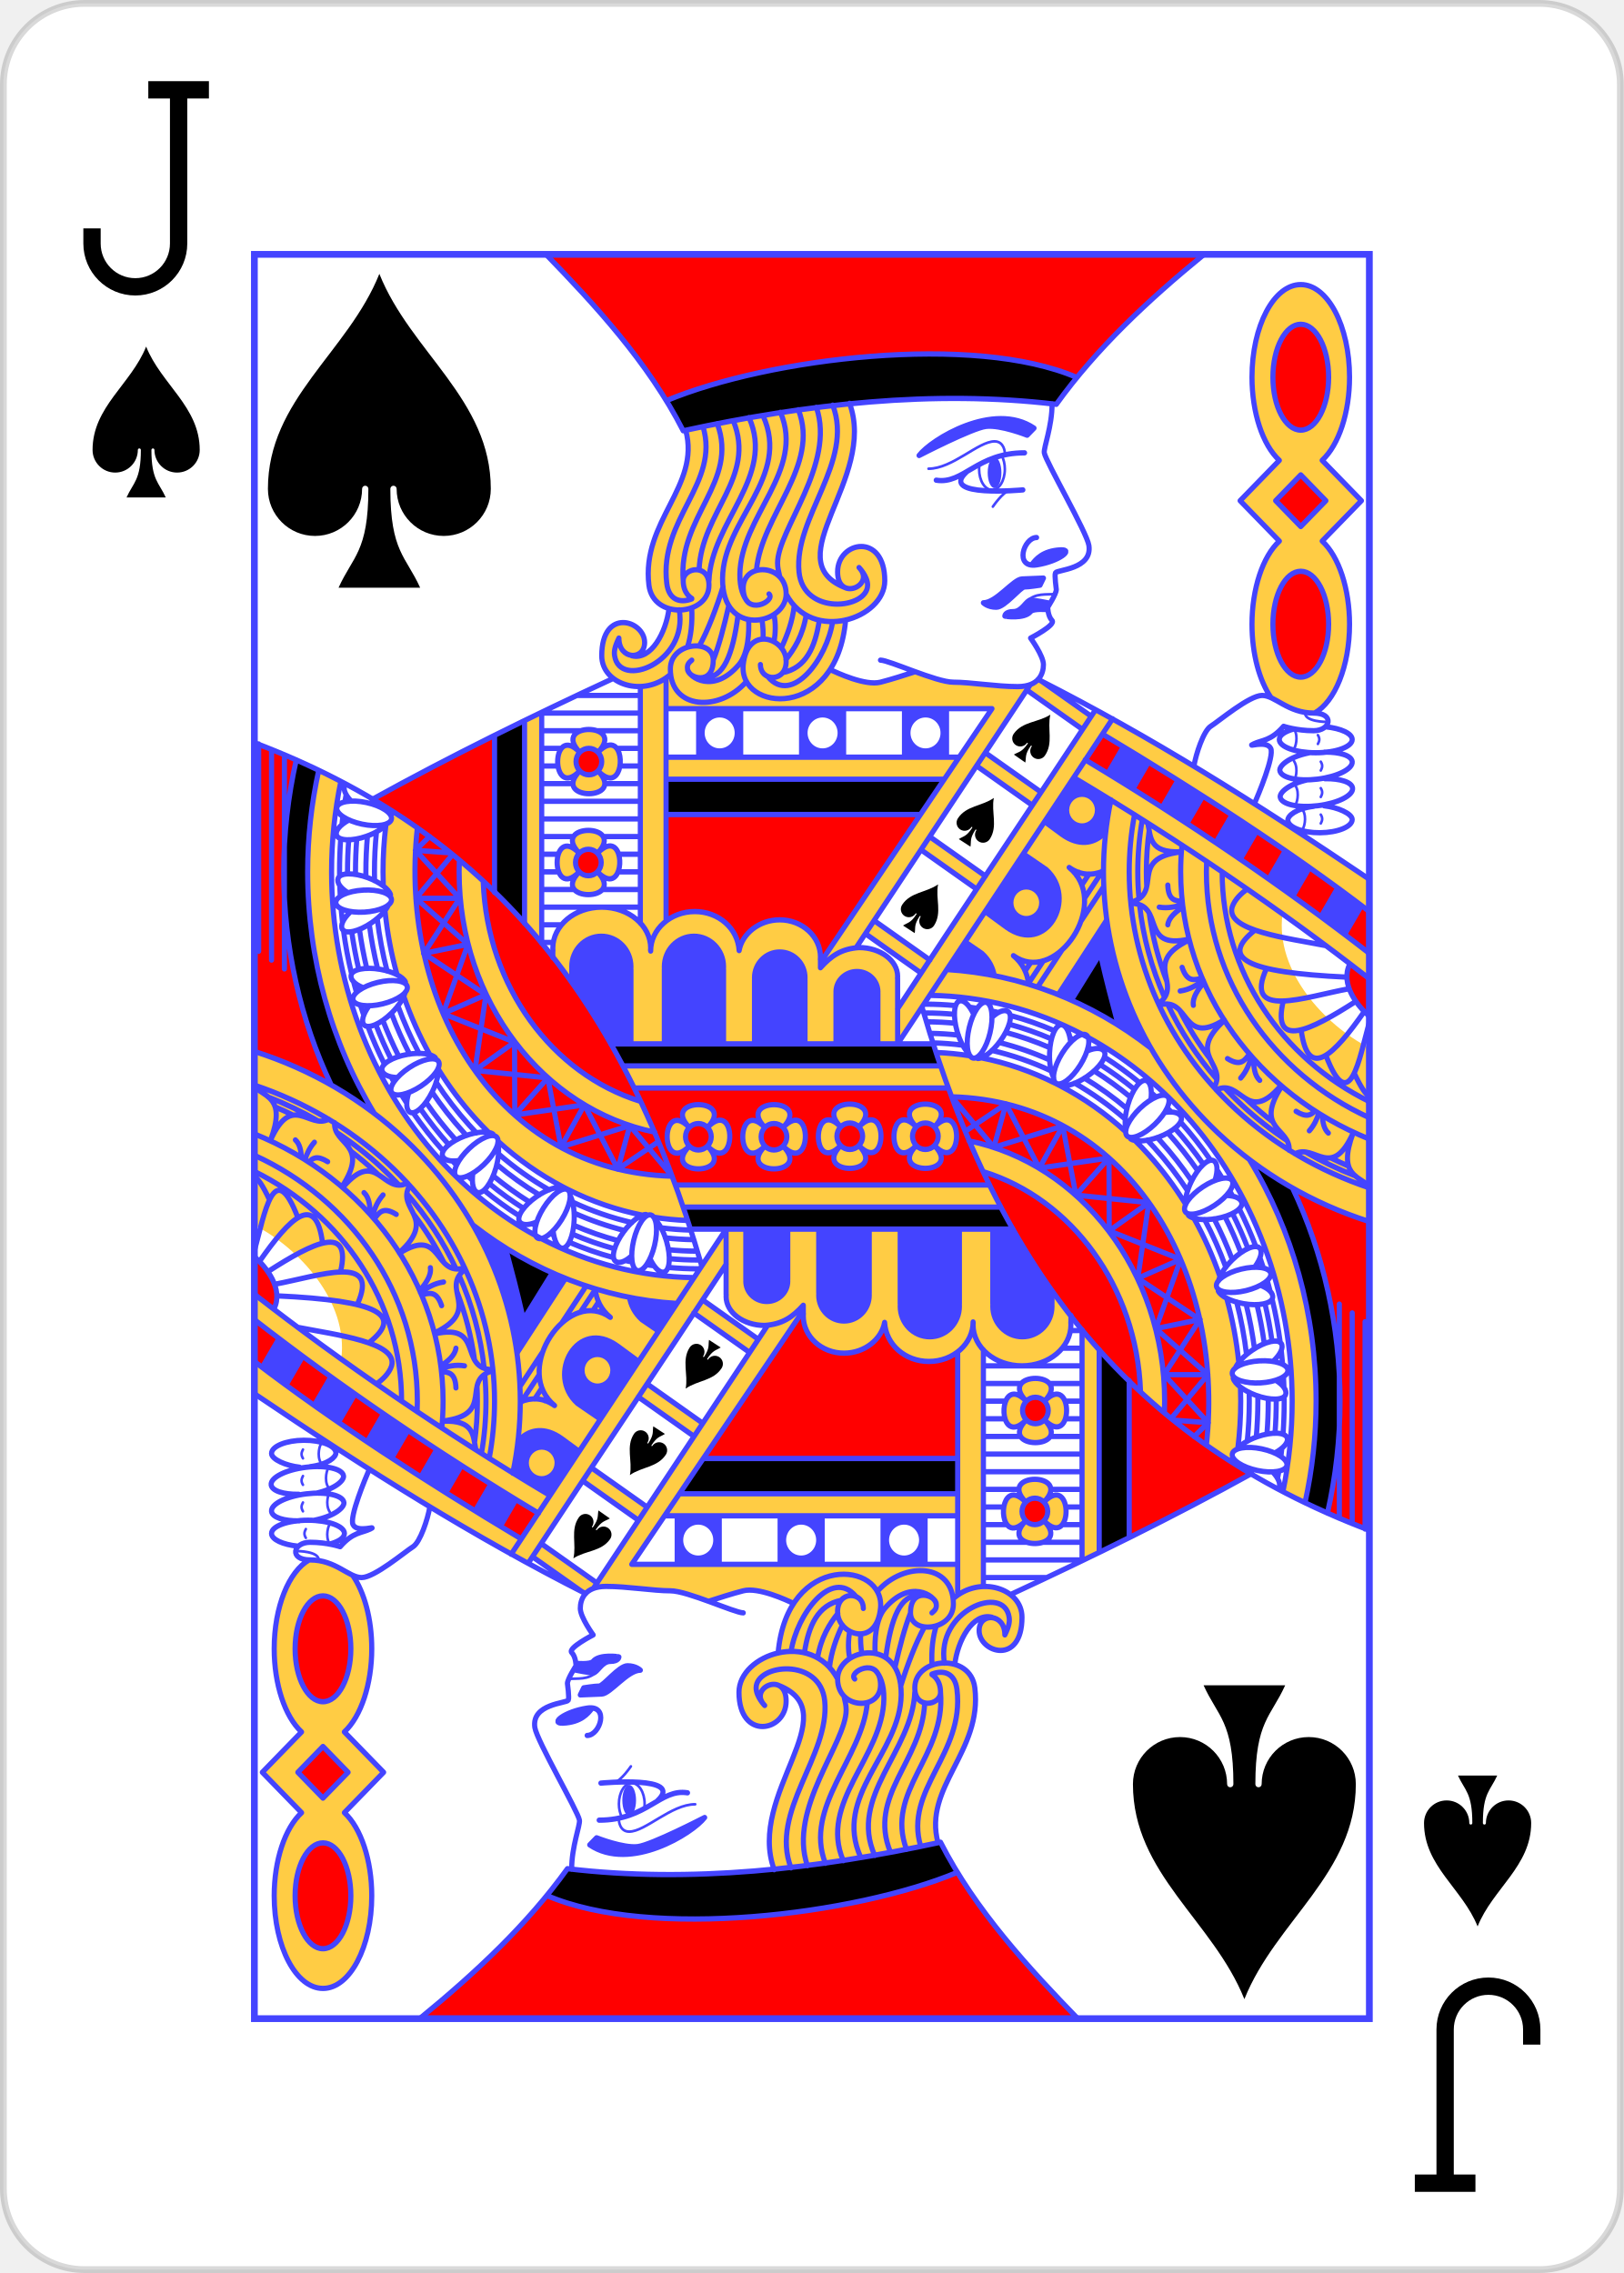
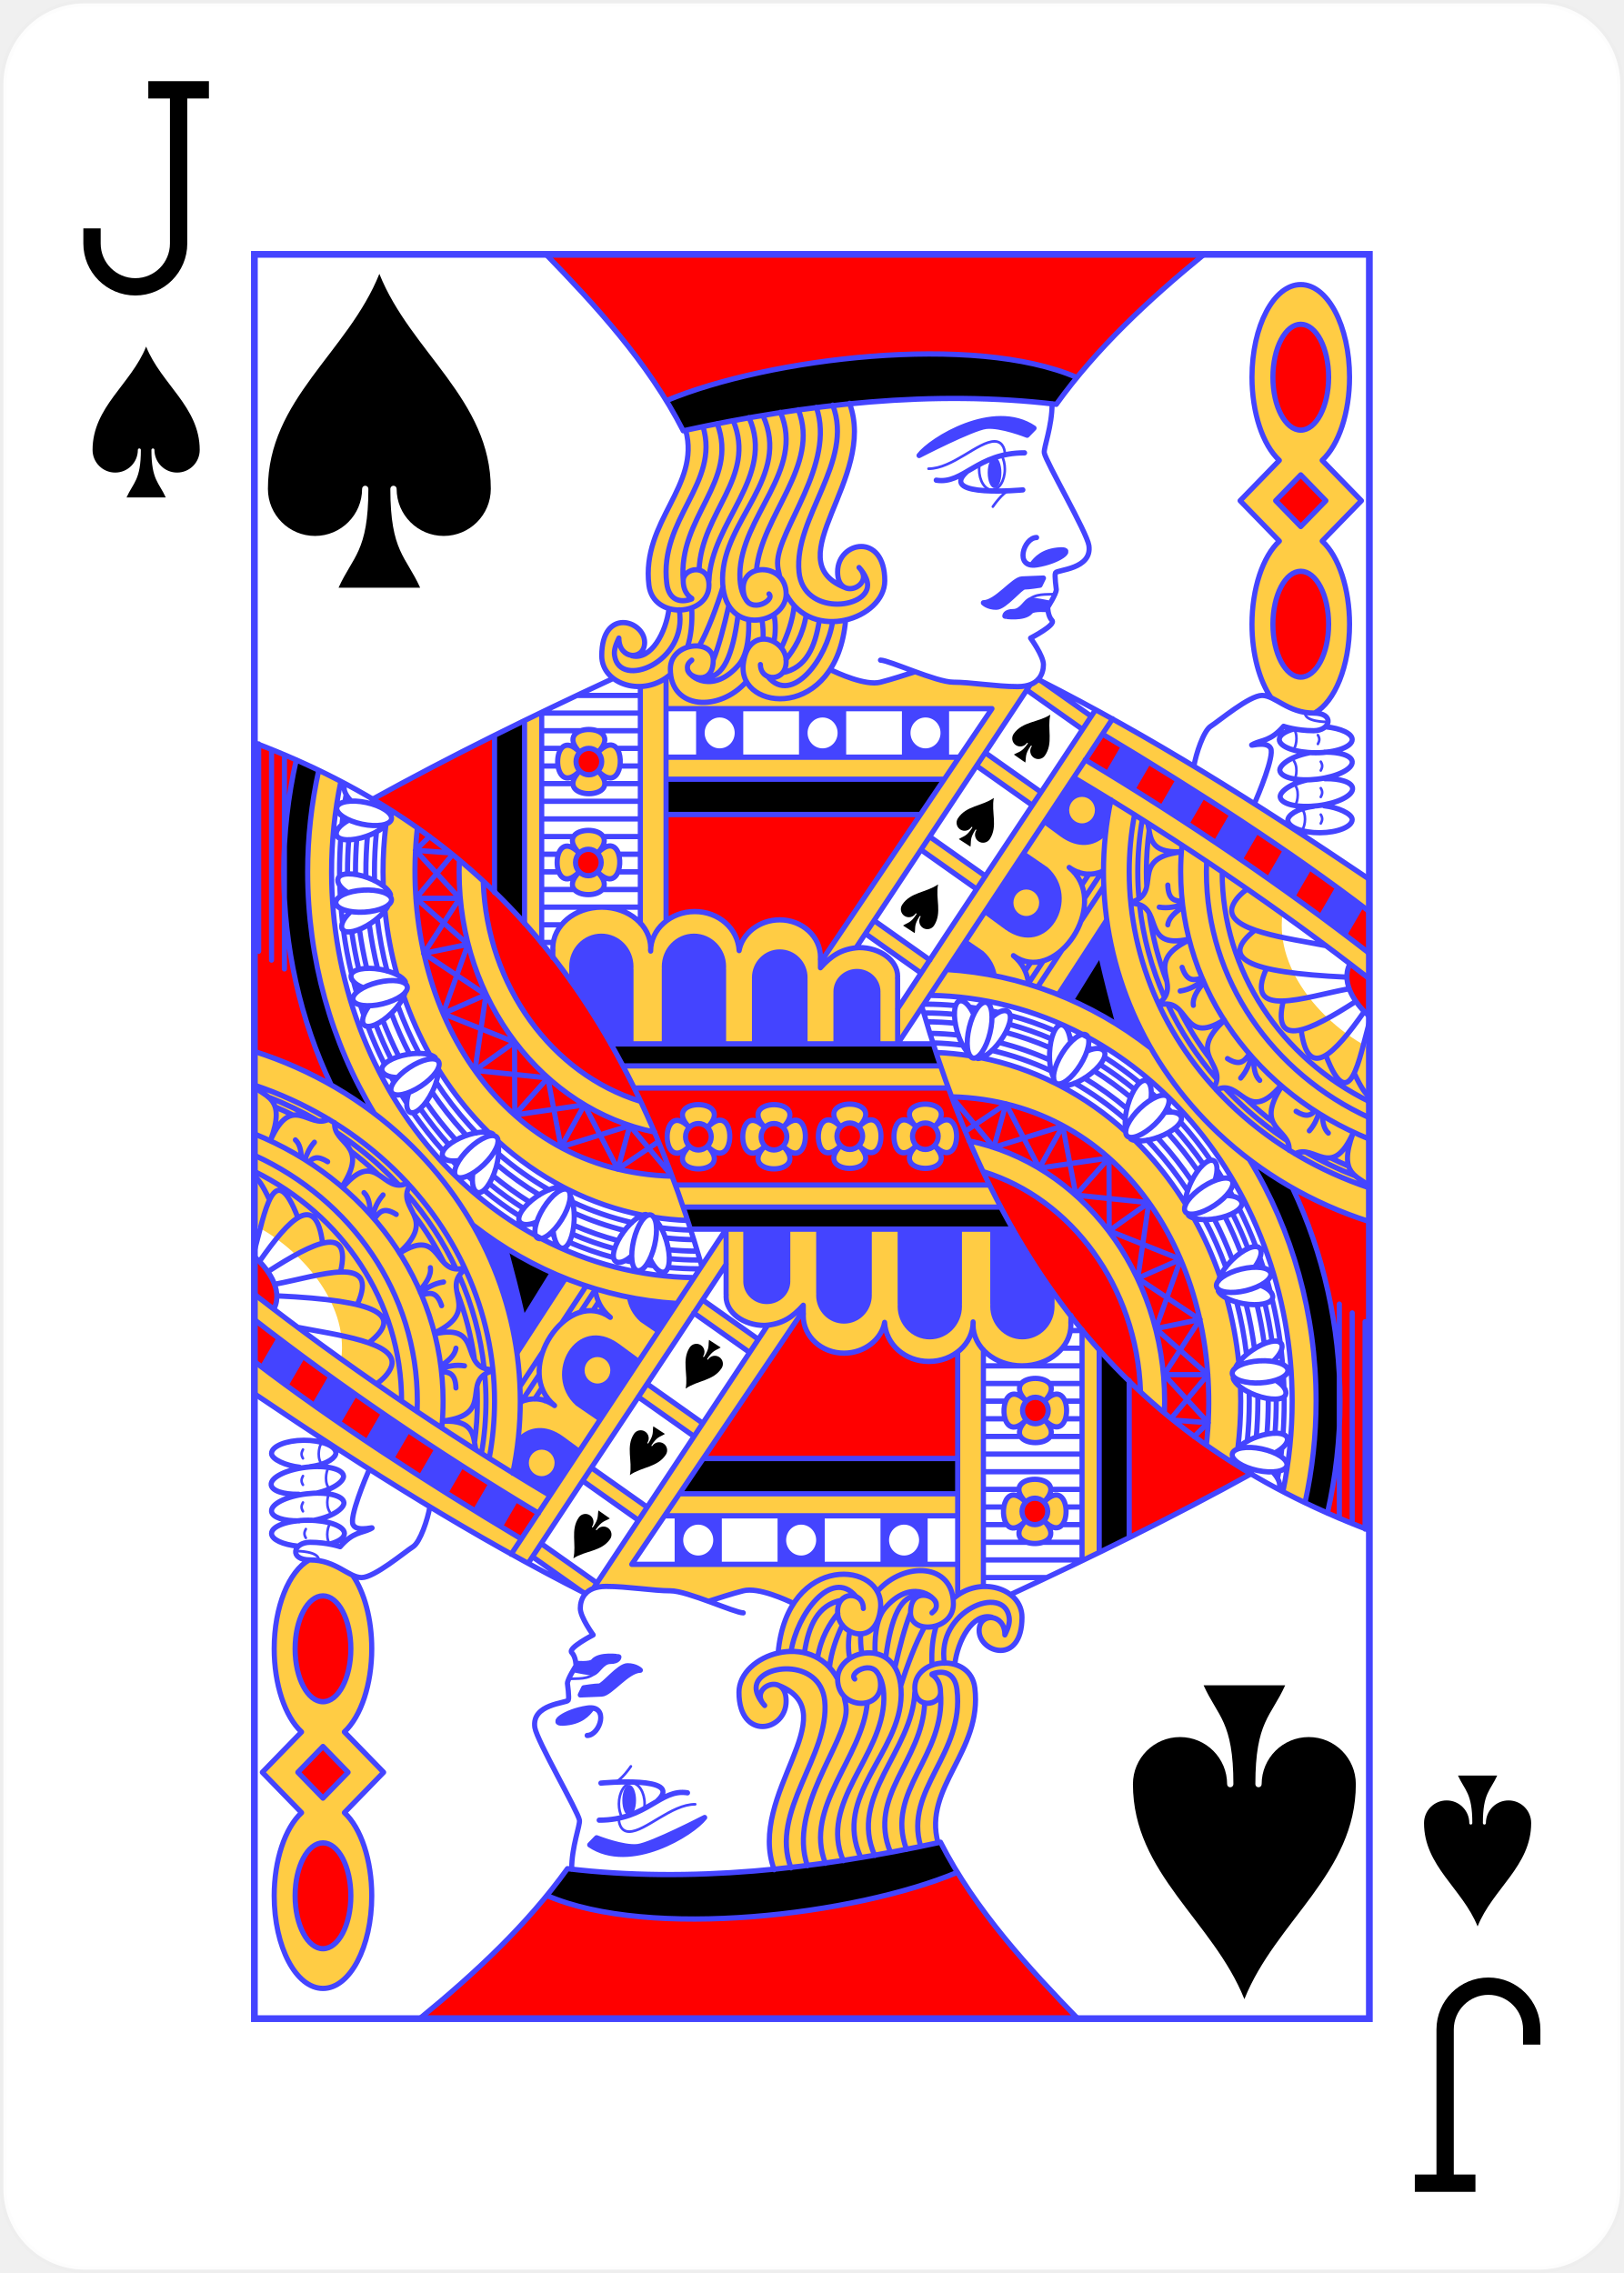
<svg xmlns="http://www.w3.org/2000/svg" xmlns:xlink="http://www.w3.org/1999/xlink" class="card" face="JS" height="13.125in" preserveAspectRatio="none" viewBox="-120 -168 240 336" width="9.375in">
  <style>
    /* CSS pour centrer le SVG dans l'écran */
    svg {
        position: absolute;
        top: 50%;
        left: 50%;
        transform: translate(-50%, -50%);
    }
    body {
        margin: 0;
        overflow: hidden;
    }
</style>
  <defs>
    <symbol id="VSJ" viewBox="-500 -500 1000 1000" preserveAspectRatio="xMinYMid">
      <path d="M50 -460L250 -460M150 -460L150 250A100 100 0 0 1 -250 250L-250 220" stroke="black" stroke-width="80" stroke-linecap="square" stroke-miterlimit="1.5" fill="none" />
    </symbol>
    <symbol id="SSJ" viewBox="-600 -600 1200 1200" preserveAspectRatio="xMinYMid">
      <path d="M0 -500C100 -250 355 -100 355 185A150 150 0 0 1 55 185A10 10 0 0 0 35 185C35 385 85 400 130 500L-130 500C-85 400 -35 385 -35 185A10 10 0 0 0 -55 185A150 150 0 0 1 -355 185C-355 -100 -100 -250 0 -500Z" fill="black" />
    </symbol>
    <symbol id="SJ6" preserveAspectRatio="none" viewBox="0 0 1300 2000">
      <path stroke="#44F" stroke-linecap="round" stroke-linejoin="round" stroke-width="3" fill="none" d="M1225,520c0,10 25,10 25,10M1212.083,537.977c6.055,8.81 1.089,22.643 0,22.023M1212.05,574.307c6.055,8.81 1.089,22.643 0,22.023M1213.561,601.844c6.055,8.81 1.089,22.643 0,22.023M1222.05,629.307c6.055,8.81 1.089,22.643 0,22.023M1240,545c2.817,4.39 1.469,7.218 0,10M1243.355,575.118c2.817,4.39 1.469,7.218 0,10M1243.355,605.118c2.817,4.39 1.469,7.218 0,10M1243.355,635.118c2.817,4.39 1.469,7.218 0,10M934,385c-10.823,1.061 -23.081,-1.379 -33,8M880,268c-7,1 -19,18 -19,18M871.437,228.295C873.659,232.393 875,237.701 875,243.5c0,12.979 -6.716,23.5 -15,23.5 -8.284,0 -15,-10.521 -15,-23.5 0,-1.889 0.142,-3.726 0.411,-5.485M786,243c28,0 58,-31 77,-31 11.499,0 12,13 12,13" />
      <use xlink:href="#SSJ" height="75" width="75" transform="translate(910,546)scale(1,0.972)rotate(35)translate(-37,-37)" />
      <use xlink:href="#SSJ" height="75" width="75" transform="translate(845,641)scale(1,0.972)rotate(33)translate(-37,-37)" />
      <use xlink:href="#SSJ" height="75" width="75" transform="translate(780,739)scale(1,0.972)rotate(33)translate(-37,-37)" />
    </symbol>
    <symbol id="SJ5" preserveAspectRatio="none" viewBox="0 0 1300 2000">
      <path stroke="#44F" stroke-linecap="round" stroke-linejoin="round" stroke-width="6" fill="none" d="M1299.894,708.358C1165.225,619.98 1044.801,546.406 913.659,481.799M778.787,854.444c90.113,301.87 247.363,490.955 521.131,591.898M791.461,895H415.846M800.082,920H430.213M808.292,945H443.35M904.795,487.642 701.696,785.807M980.713,516.294C904.098,629.536 826.244,741.942 749.869,855.346M417.193,481.266C323.045,523.757 229.466,568.379 137.214,617.952M335,520.115V780.788M450,491.883V758.209M280,545.221V723.317M315,528.53V758.21M480,480.417V755.597M480,515H860L660.087,802.68M480,570H820.894M480,595H804.058M480,635H775.611M400.607,564.393a15,15 0 0 1 0,21.213 15,15 0 0 1 -21.213,0 15,15 0 0 1 0,-21.213 15,15 0 0 1 21.213,0v0M400.607,564.393c8.32,-8.32 14.628,-9.542 18.948,-7.033 13.854,8.047 7.269,54.464 -18.948,28.246C435,620 345,620 379.393,585.607 345,620 345,530 379.393,564.393 345,530 435,530 400.607,564.393v0M400,678.787a15,15 0 0 1 0,21.213 15,15 0 0 1 -21.213,0 15,15 0 0 1 0,-21.213 15,15 0 0 1 21.213,0v0M400,678.787c8.32,-8.32 14.628,-9.542 18.948,-7.033C432.802,679.801 426.217,726.217 400,700c34.393,34.393 -55.607,34.393 -21.213,0 -34.393,34.393 -34.393,-55.607 0,-21.213 -34.393,-34.393 55.607,-34.393 21.213,0v0M335,620H450M335,640H450M406.819,660H450M335,660h36.841M424.67,680H450M335,680h19.415M424.38,700H450M335,700h19.86M406.093,720H450M335,720h37.857M422.929,560H450M335,560h22.327M426.412,580H450M335,580h18.844M408.56,600H450M335,600h36.26M376.195,500H450M332.923,520H450M399.997,540H450M335,540h44.968M335,740H450M335,760h22.617M335,780h10.861M528.291,989.697a15,15 0 0 1 0,21.213 15,15 0 0 1 -21.213,0 15,15 0 0 1 0,-21.213 15,15 0 0 1 21.213,0v0M616.422,989.697a15,15 0 0 1 0,21.213 15,15 0 0 1 -21.213,0 15,15 0 0 1 0,-21.213 15,15 0 0 1 21.213,0v0M528.291,989.697c8.32,-8.32 14.628,-9.542 18.948,-7.033 13.854,8.047 7.269,54.464 -18.948,28.246 34.393,34.393 -55.607,34.393 -21.213,0 -34.393,34.393 -34.393,-55.607 0,-21.213 -34.393,-34.393 55.607,-34.393 21.213,0v0M616.422,989.697c8.32,-8.32 14.628,-9.542 18.948,-7.033 13.854,8.047 7.269,54.464 -18.948,28.246 34.393,34.393 -55.607,34.393 -21.213,0 -34.393,34.393 -34.393,-55.607 0,-21.213 -34.393,-34.393 55.607,-34.393 21.213,0v0M750,895v-74.245h-0.15c0.083,-0.726 0.133,-1.455 0.15,-2.184 10e-6,-18.09 -20.147,-32.755 -45,-32.755 -20.619,1.313 -32.663,9.571 -45,22.886v-9.311h-0.158c0.088,-0.936 0.141,-1.873 0.158,-2.812 10e-6,-23.296 -21.266,-42.18 -47.5,-42.18 -24,0 -43.842,15.805 -47.304,34.866C563.625,763.967 541.106,745 513.518,745c-28.433,0 -51.482,20.147 -51.482,44.8 -0.332,-0.77 -0.017,-2.522 10e-6,-3.3 0,-25.681 -25.536,-46.5 -57.036,-46.5 -31.5,0 -57.036,20.819 -57.036,46.5 10e-4,1.034 0.047,2.068 0.134,3.1h-0.134v7.609M1000.631,526.423 750,895M918.036,483.962l57.683,39.657M777.372,675.068l64.654,44.449M787.613,660.234l64.782,44.537M842.112,579.889l64.429,44.295M852.361,565.061l63.992,43.994M900.595,493.846l64.502,44.345M713.049,770.533l64.079,44.054M722.965,755.476l64.741,44.509M956.062,593.505C1081.708,666.317 1197.894,743.75 1300.074,821.255M968.653,572.916C1089.37,643.264 1201.217,717.818 1300.123,792.508M988.787,543.79C1101.61,609.526 1206.519,675.497 1300.151,745.067M1299.919,1002.903C1170.517,952.17 1080,835.642 1080,700c0,-10.247 0.517,-20.385 1.527,-30.393M1299.958,1096.424C1234.01,1076.035 1173.392,1041.819 1123.266,995.743 1037.937,917.307 990,810.925 990,700c0,-27.631 2.975,-54.981 8.761,-81.686M1299.927,978.692C1187.557,928.803 1110,822.758 1110,700c0,-4.011 0.083,-8.004 0.247,-11.977M1299.933,960.371C1198.031,911.709 1128.365,813.379 1128.365,700M1299.956,1058.208c-57.894,-18.849 -111.089,-48.937 -155.476,-88.738C1064.777,898.002 1020,801.071 1020,700c0,-21.892 2.101,-43.59 6.202,-64.877M1031.361,730.283C1030.457,720.246 1030,710.144 1030,700c0,-19.933 1.765,-39.703 5.216,-59.138M1061.176,842.266c-15.198,-33.322 -25.059,-68.626 -29.097,-104.85M1122.219,935.148c-23.371,-26.07 -42.628,-54.722 -57.391,-85.124M1203.904,1004.513c-18.526,-11.92 -36.048,-25.27 -52.353,-39.969 -7.034,-6.341 -13.79,-12.887 -20.26,-19.621M1283.947,1044.8c-20.096,-7.628 -39.527,-16.685 -58.102,-27.098M1040.409,716.5C1040.137,711.015 1040,705.514 1040,700c0,-15.856 1.109,-31.476 3.26,-46.802M1063.957,824.404c-9.888,-24.89 -16.822,-50.778 -20.601,-77.229M1114.189,911.813c-13.523,-17.358 -25.32,-35.699 -35.287,-54.801M1187.632,983.489c-10.046,-7.496 -19.73,-15.459 -29.01,-23.871 -0.98,-0.888 -1.954,-1.781 -2.923,-2.677M1275.805,1033.581c-7.049,-2.938 -14.006,-6.061 -20.863,-9.364M972.1,887.733c41.326,22.005 79.451,51.257 112.671,86.998C1164.954,1060.998 1210,1178 1210,1300c0,34.756 -3.656,69.106 -10.739,102.455M965.622,884.356c2.168,1.106 4.327,2.231 6.478,3.377M787.754,840.035c62.115,0.829 122.721,16.189 177.868,44.321M1194.488,1379.277c-0.461,2.807 -0.948,5.61 -1.463,8.411M1197.978,1353.331c-0.33,3.124 -0.691,6.241 -1.084,9.354M1200.679,1294.954c0.017,1.681 0.026,3.363 0.026,5.046v0c0,12.671 -0.431,25.198 -1.33,37.618M1199.912,1272.291c0.232,4.053 0.414,8.114 0.544,12.183M1197.272,1242.445c0.629,5.247 1.172,10.511 1.629,15.791M1186.631,1184.241c4.015,16.224 7.193,32.719 9.505,49.411M1180.949,1163.33c1.173,3.958 2.295,7.934 3.366,11.928M1172.418,1137.322c1.415,3.926 2.779,7.874 4.091,11.843M1148.308,1081.92c7.178,13.941 13.658,28.272 19.415,42.93M1137.316,1061.82c1.117,1.926 2.22,3.861 3.309,5.804M1122.256,1037.626c2.173,3.257 4.304,6.544 6.392,9.858M1079.789,983.522c12.64,13.746 24.375,28.278 35.163,43.488M1064.247,967.468c1.575,1.545 3.14,3.104 4.695,4.677M1045.786,950.389c1.851,1.614 3.689,3.245 5.516,4.895M991.011,909.938c14.272,8.833 28.084,18.588 41.358,29.23M971.994,898.863c1.44,0.788 2.876,1.584 4.308,2.39M950.828,888.077c1.406,0.665 2.809,1.339 4.208,2.021M881.182,862.717c17.617,4.605 34.914,10.432 51.783,17.432M859.387,857.678c2.775,0.559 5.543,1.148 8.305,1.766M833.924,853.42c2.961,0.395 5.915,0.824 8.863,1.286M782.442,850c11.823,0 23.593,0.539 35.284,1.603M1191.405,1297.621c0,0.793 0.01,1.586 0.01,2.379 0,12.207 -0.471,24.363 -1.404,36.437M1189.123,1253.509c0.06,0.605 0.118,1.21 0.176,1.815M1178.246,1189.256c3.423,14.159 6.195,28.526 8.297,43.048M1140.399,1087.197c6.654,12.956 12.691,26.256 18.091,39.847M1073.211,990.587c11.953,13.002 23.078,26.723 33.339,41.067M985.989,918.367c13.859,8.556 27.277,18 40.176,28.3M879.933,872.683c16.858,4.452 33.413,10.049 49.567,16.747M780.458,860.005c0.661,-0.003 1.323,-0.005 1.984,-0.005 11.359,0 22.67,0.508 33.905,1.514M1182.106,1297.026c0.01,0.991 0.01,1.982 0.01,2.974 0,12.546 -0.51,25.035 -1.516,37.435M1168.944,1190.512c3.569,14.583 6.431,29.392 8.564,44.37M1131.533,1090.617c6.911,13.338 13.151,27.052 18.698,41.082M1065.023,995.911c0.01,0.011 0.021,0.022 0.031,0.034 12.593,13.549 24.26,27.909 34.955,42.966M978.964,925.571c14.759,8.966 29.015,18.958 42.671,29.934M875.917,881.924c17.62,4.56 34.906,10.399 51.741,17.463M785.303,870.011c10.727,0.083 21.407,0.629 32.018,1.628M1169.961,1294.048c0.026,1.982 0.039,3.966 0.039,5.952 0,13.691 -0.626,27.312 -1.861,40.82M1156.227,1189.827c4.245,16.666 7.534,33.648 9.832,50.85M1119.023,1093.288c7.972,15.025 15.059,30.557 21.226,46.5M1052.663,1001.103c1.283,1.342 2.557,2.695 3.824,4.058 13.185,14.186 25.323,29.289 36.358,45.169M967.721,933.769c17.312,10.137 33.938,21.714 49.717,34.659M868.252,893.382c20.165,4.926 39.898,11.573 59.014,19.859M788.572,883.087c10.837,0.184 21.623,0.856 32.331,2.005M1159.884,1289.909c0.078,3.359 0.116,6.723 0.116,10.091 0,15.302 -0.802,30.514 -2.382,45.572M1145.239,1187.524c5.223,19.497 9.098,39.453 11.564,59.71M1107.876,1094.049c9.511,17.397 17.793,35.514 24.786,54.194M1041.011,1004.002c2.839,2.871 5.641,5.793 8.405,8.767 14.192,15.269 27.138,31.628 38.766,48.895M956.329,939.438c20.77,11.594 40.578,25.286 59.139,40.951M859.845,902.42c23.806,5.365 47.027,13.183 69.345,23.312M791.056,893.9c11.691,0.287 23.317,1.156 34.844,2.593M1149.698,1283.962c0.201,5.333 0.302,10.68 0.302,16.038 0,17.96 -1.136,35.793 -3.364,53.39M1133.612,1183.235c6.82,23.741 11.575,48.223 14.145,73.135M1095.286,1092.413c12.134,21.168 22.367,43.49 30.581,66.659M1085.519,1076.269c0.149,0.234 0.298,0.468 0.447,0.703M1026.639,1004.442c5.365,5.131 10.603,10.444 15.706,15.934 16.069,17.288 30.497,36.013 43.175,55.892M939.713,942.581c27.181,13.844 52.823,31.295 76.285,52.069M934.148,939.807c1.862,0.908 3.717,1.832 5.565,2.773M847.331,910.762c30.025,5.794 59.182,15.573 86.816,29.045M794.794,904.776c13.384,0.484 26.676,1.752 39.822,3.779M812.941,955C1015,960 1132.608,1148.099 1110,1350M833.166,1004.952c129.782,25.661 228.118,148 228.118,295.048 0,4.295 -0.084,8.568 -0.25,12.819M850.279,1039.98c102.383,30.854 178.311,129.821 182.901,248.611M1160.086,1026.095c50.343,80.345 77.799,175.602 77.799,273.905 0,39.253 -4.42,77.474 -12.884,115M807.783,810.758c85.668,5.133 167.901,36.182 237.421,89.013M1210.464,1058.46c35.998,73.843 55.305,156.621 55.305,241.54 0,43.186 -4.993,85.818 -14.636,127.002M1185,1155c1.593,6.717 -11.273,15.521 -28.738,19.663 -17.465,4.142 -32.914,2.055 -34.507,-4.663 -1.593,-6.717 11.273,-15.521 28.738,-19.663 17.465,-4.142 32.914,-2.055 34.507,4.663v0M1124.098,1163.634c1.599,-6.554 7.381,-15.459 15.902,-23.634 12.952,-12.426 27.327,-18.462 32.106,-13.48 3.594,3.746 1.319,12.074 -5.825,21.547M1173.453,1168.806c9.837,3.822 14.627,9.135 13.808,13.872 -1.175,6.803 -16.466,9.84 -34.154,6.784 -14.641,-2.53 -26.335,-8.441 -29.261,-14.261M1205,1265c0.388,6.893 -13.825,13.298 -31.746,14.307 -17.921,1.009 -32.763,-3.761 -33.151,-10.654 -0.388,-6.893 13.825,-13.298 31.746,-14.307 17.921,-1.009 32.763,3.761 33.151,10.654v0M1143.528,1262.798c2.725,-6.171 9.983,-13.921 19.808,-20.472 14.934,-9.957 30.145,-13.373 33.975,-7.629 2.88,4.319 -0.823,12.118 -9.521,20.188M1191.207,1276.562c9.012,5.491 12.794,11.563 11.156,16.082 -2.353,6.49 -17.939,6.794 -34.814,0.677 -13.969,-5.063 -24.442,-12.938 -26.3,-19.181M1203.843,1372.92c-1.396,6.761 -16.777,9.3 -34.356,5.671 -17.578,-3.629 -30.697,-12.052 -29.301,-18.813 1.396,-6.761 16.777,-9.3 34.356,-5.671 17.578,3.629 30.697,12.052 29.302,18.813v0M1145,1355c4.219,-5.264 13.224,-10.89 24.402,-14.696 16.991,-5.786 32.569,-5.179 34.795,1.356 1.673,4.914 -3.908,11.5 -14.387,17.064M1141.024,1369.95c-0.709,-1.658 -1.101,-3.201 -1.141,-4.574M1187.542,1380.551c7.299,7.622 9.394,14.462 6.65,18.409M1140,1050c3.732,5.808 -5.484,18.382 -20.585,28.085 -15.101,9.703 -30.367,12.861 -34.099,7.053 -3.732,-5.808 5.484,-18.382 20.585,-28.085 15.101,-9.703 30.367,-12.861 34.099,-7.053v0M1085.414,1078.355c-0.667,-6.713 1.833,-17.033 7.158,-27.572 8.095,-16.02 19.652,-26.484 25.813,-23.37 4.633,2.341 5.252,10.952 1.655,22.259M1133.689,1066.855c10.548,0.341 16.829,3.764 17.629,8.504 1.149,6.807 -12.268,14.747 -29.967,17.734 -14.651,2.472 -27.644,0.776 -32.336,-3.743M1065,955c4.699,5.058 -2.153,19.062 -15.303,31.278 -13.15,12.216 -27.62,18.02 -32.319,12.962 -4.699,-5.058 2.153,-19.061 15.303,-31.278C1045.832,955.746 1060.301,949.942 1065,955v0M1016.277,992.547c-1.842,-6.49 -1.203,-17.089 2.178,-28.403 5.139,-17.198 14.667,-29.537 21.282,-27.56 4.974,1.486 7.103,9.853 5.559,21.617M1061.764,972.705c10.442,-1.526 17.229,0.734 18.853,5.258 2.332,6.498 -9.472,16.681 -26.366,22.746 -13.984,5.02 -27.072,5.644 -32.489,2.024M970,885c5.801,3.743 2.615,19.004 -7.117,34.086 -9.731,15.082 -22.323,24.275 -28.124,20.532 -5.801,-3.743 -2.615,-19.004 7.117,-34.086C951.608,890.45 964.199,881.257 970,885v0M932.042,933.403c-3.386,-5.836 -5.38,-16.264 -4.894,-28.063 0.739,-17.934 6.93,-32.242 13.828,-31.958 5.187,0.214 9.313,7.797 10.718,19.578M971.23,902.956c9.743,-4.055 16.878,-3.538 19.568,0.446 3.863,5.722 -5.065,18.502 -19.942,28.545 -12.314,8.314 -24.844,12.146 -30.986,9.974M853.373,847.961c6.702,1.657 8.642,17.126 4.335,34.55 -4.308,17.425 -13.233,30.207 -19.935,28.55 -6.702,-1.657 -8.642,-17.125 -4.335,-34.55 4.308,-17.425 13.233,-30.207 19.935,-28.55v0M833.185,906.065c-5.097,-4.42 -10.369,-13.637 -13.739,-24.954 -5.123,-17.203 -3.913,-32.745 2.704,-34.716 4.975,-1.482 11.34,4.351 16.494,15.038M860.366,864.545c7.899,-6.998 14.815,-8.826 18.653,-5.931 5.511,4.158 1.216,19.144 -9.595,33.473 -8.948,11.861 -19.555,19.554 -26.07,19.493M862.198,1012.306l14.13,-49.456M915.218,1035.868l27.277,-47.734M957.865,1066.42l38.569,-42.075M996.666,1106.924l46.158,-31.956M1030.045,1160.695l49.922,-21.395M1051.039,1217.792l51.747,-10.349M1060.66,1270h51.088M829.096,994.024l47.183,-31 38.939,72.845 81.216,-11.523 0.232,82.579 83.302,32.376 -28.928,78.493 60.631,52.208 -42.681,49.562M812.941,955l49.257,57.306 80.297,-24.172 15.37,78.286 84.959,8.548 -12.778,85.727 72.358,46.824 -41.744,62.481 51.462,54.437 -16.398,15.709M1072.315,1321.594l40.061,2.861M1265,1432.805V1190M1280,1438.834V1200M1295,1444.992V1210M1054.77,851.074c36.785,-10.586 25.203,47.882 76.035,16.617M1089.978,777.255c-56.952,26.845 -5.251,49.721 -35.892,72.302M1121.39,947.2c29.345,-13.893 35.536,40.248 74.977,-4.423M1131.139,868.277c-45.772,40.184 4.027,48.741 -12.084,76.043M1213.312,1019.627c22.994,-12.037 42.632,30.836 67.862,-23.852M1197.826,943.152c-32.861,48.928 10.495,47.177 8.641,72.541M1281.169,995.775c-18.662,48.534 6.531,48.678 18.994,60.839M1021.909,735.665c40.802,0.465 9.283,53.476 67.827,40.606M1080.1,677.479c-62.251,7.22 -19.164,46.432 -58.298,57.084M1041.838,645.573c3.424,15.26 1.5,33.099 38.262,31.711M1082.325,737.133C1073.962,739.507 1065.482,741.659 1055,740M1065,715c0.585,17.408 8.793,17.8 16.88,18.462M1082.386,740.009C1074.78,745.039 1066.191,751.531 1065,760M1106.529,823.177c-7.902,5.113 -15.732,10.298 -27.114,11.892M1081.683,808.239c6.126,17.898 14.995,13.974 23.58,12.304M1106.724,825.748c-6.074,7.244 -13.325,16.539 -11.906,25.531M1162.557,909.347c-2.597,8.29 -5.446,16.557 -12.574,24.409M1134.555,911.688c15.791,9.606 20.261,1.53 25.614,-5.167M1165.023,912.879c0.153,8.638 1.209,18.249 7.169,23.476M1241.004,973.909c-2.294,6.665 -5.26,13.264 -11.007,19.595M1214.569,971.437c12.148,7.39 17.596,4.315 21.9,-0.546M1245.16,976.202c0.409,7.603 1.899,15.387 7.046,19.901M1277.181,804.537c-11.672,22.62 9.234,47.843 22.858,59.259M1249.582,783.703C1204.952,775.149 1132.301,766.754 1140,740c2.978,-8.935 11.278,-16.095 17.504,-20.425M1166.404,766.2c-40.416,31.35 -11.981,47.824 107.397,53.163M1180.141,809.381c-27.583,58.676 44.248,32.392 96.167,23.126M1199.6,846.597c-13.217,54.272 30.455,34.159 84.751,0.154M1220.518,879.3c7.836,58.415 38.304,28.026 73.489,-20.866M1249.26,907.91c27.89,70.964 38.938,3.9 50.733,-37.555M1282.316,928.091c8.165,16.942 13.815,24.745 17.709,26.21M893.776,799.902l-1.473,2.175M961.181,700.399l-2.546,3.759M905.39,802.52l-6.753,9.969M973.201,702.418l-8.423,12.433M920.04,800.656 902.528,826.506M989.603,697.967l-21.526,31.776M941.819,788.267l-28.606,42.228M990.379,716.583l-26.448,39.043M950,695c47.071,37.657 -7.779,124.057 -56.084,104.85C890.91,798.655 887.929,797.051 885,795M989.667,699.224C976.948,704.41 962.969,704.079 950,695M885,795c10.822,8.658 16.257,19.893 17.622,31.828M1220.029,359.26c17.949,0 32.5,26.863 32.5,60 0,33.137 -14.551,60 -32.5,60 -17.949,0 -32.5,-26.863 -32.5,-60 0,-33.137 14.551,-60 32.5,-60v0M1220.029,249.971l29.289,29.289 -29.289,29.289 -29.289,-29.289 29.289,-29.289v0M1220.029,79.26c17.949,0 32.5,26.863 32.5,60 0,33.137 -14.551,60 -32.5,60 -17.949,0 -32.5,-26.863 -32.5,-60 0,-33.137 14.551,-60 32.5,-60v0M1236.156,519.979c23.557,-12.835 40.749,-53.071 40.749,-100.719C1276.888,379.172 1264.509,342.6 1245,325l45.74,-45.74 -45.775,-45.775c19.517,-17.576 31.909,-54.135 31.939,-94.225 0,-57.99 -25.464,-105 -56.875,-105 -31.411,0 -56.875,47.01 -56.875,105 0.016,40.087 12.395,76.66 31.904,94.26l-45.74,45.74 45.775,45.775c-19.517,17.576 -31.909,54.135 -31.939,94.225 0,33.822 8.662,63.909 22.114,83.113M1095.516,579.924C1097.735,566.509 1106.717,540.069 1115,535c9.531,-5.832 45,-35 60,-35 15,0 30,20 60,20 25,0 20,20 0,20 -20,0 -35,-5 -35,-5 -15.017,16.853 -25.13,15.341 -35,20 -10.111,4.772 15,-5 20,5 4.415,8.829 -14.557,52.737 -19.06,62.898M1249.293,535.585c17.735,1.804 30.707,7.575 30.707,14.415 0,8.284 -19.028,15 -42.5,15 -23.472,0 -42.5,-6.716 -42.5,-15 0,-4.921 6.713,-9.288 17.083,-12.023M1247.81,564.299c17.824,-0.296 31.385,3.908 32.19,10.701 0.975,8.227 -17.13,17.135 -40.439,19.898 -23.309,2.763 -42.995,-1.667 -43.97,-9.894C1195.012,580.118 1205,570 1230,565M1248.249,594.401c17.824,-0.296 31.385,3.908 32.19,10.701 0.975,8.227 -17.13,17.135 -40.439,19.898 -23.309,2.763 -42.995,-1.667 -43.97,-9.894 -0.558,-4.71 8.702,-14.28 31.76,-19.443M1247.312,625.098c15.641,1.669 32.737,8.906 32.688,15.611 -0.059,8.121 -16.901,14.811 -37.619,14.943 -20.718,0.132 -37.465,-6.345 -37.407,-14.466 0.034,-4.649 9.204,-12.955 29.968,-15.453M930.064,169.335C930.113,195.111 920.041,219.248 921,225c1.644,9.864 49.733,90.172 52,105 4.139,27.071 -37.097,27.445 -39,31 -1.335,2.494 1,19 1,19 0,5 -10,20 -10,20 0,0 0,10 5,15 5,5 -25,20 -25,20 0,0 15,20 15,30 0,10 -5,25 -30,25 -25,0 -55,-5 -75,-5 -20,0 -75,-25 -85,-25M671.582,470.766C679.191,474.385 712.368,489.408 730,485c12.85,-3.212 29.827,-8.489 40.324,-11.851M925,395c0,0 -15,-3 -20,-3 -5,0 -10,13 -20,13 -10,0 -10,5 -10,5 -0.619,0.316 22.903,3.625 30,-5 3.177,-3.861 20.184,-2.235 20.184,-2.235M850,395c15,0 35.006,-26.643 45,-27l25,-1 -4,8c0,0 -13,2 -18,2 -5,0 -23,23 -33,23 -10,0 -15,-5 -15,-5v0M912,321c-15.119,0.102 -26.392,34.914 0,31 26.021,-3.859 44.26,-17.774 28,-17 -21,1 -29,11 -33,16M909,197l-8,8c0,0 -31,-12 -48,-10 -16.167,1.902 -78,33 -78,33 14,-18 87,-62 134,-31v0M795,256c32,5 47,-31 103,-31M830,247c-32,29 66,20 66,20M502.917,199.438C520.498,262.589 450.951,302.611 460,375c5,40 70,35 70,0 0,-25 -30,-20 -30,-5 0,15 10,20 10,20M523.082,195.232c19.867,64.441 -51.42,104.549 -42.266,177.782 2.366,18.925 15.741,22.625 29.178,17.564M539.669,191.843C564.97,258.151 493.65,297.295 500,370M558.388,188.675c26.985,64.09 -37.166,103.385 -39.893,168.971M576.709,184.96C607.464,251.85 532.78,303.149 530,370M592.928,182.604c32.856,69.93 -46.198,118.309 -47.052,184.481C545,435 620,420 620,385c0,-35 -51.825,-36.649 -50,-5 1.825,31.649 38.517,12.693 30,5M613.388,179.059c28.949,66.232 -46.492,117.819 -47.341,183.619 -0.201,15.589 3.85,25.987 10.211,32.334M634.233,176.11c25.537,63.44 -43.112,119.56 -48.86,181.856M620.046,385.17C650.461,441.037 735,412.87 735,370c0,-55.227 -55,-45 -55,-10 0,34.65 45,15 25,-5M655.221,173.363C678.041,237.945 610,312.171 610,350c0,5.093 1.283,9.801 2.3,14.215M674.344,170.944C699.588,234.957 628.809,298.092 635,360c5,50 80,42.131 80,15 0,-10 -10,-20 -10,-20M693.923,168.863c32.244,85.257 -86.126,177.231 -5.655,208.706M485.427,475.875C454.342,503.044 405,487.859 405,455c0,-55.227 50.046,-40 50,-15 -0.038,20.557 -30,20 -30,-5M509.928,400.59c0.924,17.774 -1.03,32.522 -4.979,44.565M495.39,402.926C505.676,462.548 425.847,493.313 420,455c-0.754,-4.943 0,-10 5,-20M483.387,401.629C480.063,428.243 462.639,460.556 440,455M573.47,484.539C542.263,518.868 485,516.458 485,470c0,-30.414 50,-35 50,-10 0,30 -30,20 -30,10M591.762,413.769c1.294,7.935 1.676,15.399 1.285,22.382M576.238,414.24C576.98,427.674 575.975,452.369 565,465c-29.332,33.759 -58.511,14.889 -60,5 -0.76,-5.044 1.667,-7.214 5,-10M563.844,409.463c-5.943,44.407 -17.429,71.915 -38.678,69.66M552.997,398.634C547.657,421.343 541.957,442.819 535,460M546.472,376.7c-7.368,23.266 -17.816,49.939 -27.696,67.154M689.387,414.392C678.846,529.449 564.058,518.475 570,465c5,-45 48.843,-29.973 50,-5 1.184,25.561 -30,25 -30,5M674.251,416.258c-6.682,41.859 -47.137,95.079 -75.457,62.598M658.635,415.106c-4.815,30.364 -15.689,53.831 -42.588,59.055M643.37,408.981c-4.079,23.445 -14.001,38.516 -23.646,50.383M629.445,398.092c-1.905,17.578 -8.152,33.697 -15.081,48.143M605.85,408.45c2.149,9.989 1.73,20.299 0.14,30.755M339.389,-0.607C395.396,55.572 459.428,122.369 500,200 643.731,169.586 791.688,153.319 935,170 981.784,106.814 1042.047,51.847 1107.359,-0.041M480.441,165.793C600.092,117.281 839.098,89.168 958.804,139.507" />
    </symbol>
    <symbol id="SJ4" preserveAspectRatio="none" viewBox="0 0 1300 2000">
      <path fill="black" d="M280,545l35,-16.519V758.034l-34.825,-34.919zM430.213,920 415,895h376.461l8.588,25zM480,595h324.058l-28.447,40H480ZM1224.878,1415.024c8.586,-37.55 13.006,-75.771 13.006,-115.024 0,-98.303 -27.456,-193.56 -77.682,-273.819 16.515,12.177 33.745,23.163 50.965,32.635 35.295,73.487 54.602,156.264 54.602,241.184 0,43.186 -4.993,85.818 -15.428,126.604 -9.175,-4.024 -17.438,-7.743 -25.462,-11.58zM955.311,846.655 985,800c5.534,23.766 11.843,47.199 18.271,70.58M480.485,166.004C487.466,177.24 493.99,188.501 500,200 643.731,169.586 791.688,153.319 935,170 942.479,159.899 950.302,150.009 958.62,139.907 839.098,89.168 600.092,117.281 480.485,166.004Z" />
    </symbol>
    <symbol id="SJ3" preserveAspectRatio="none" viewBox="0 0 1300 2000">
      <path fill="#44F" d="M515,515v55h55v-55zm27.5,10A17.5,17.5 0 0 1 560,542.5 17.5,17.5 0 0 1 542.5,560 17.5,17.5 0 0 1 525,542.5 17.5,17.5 0 0 1 542.5,525ZM635,515v55h55v-55zm27.5,10A17.5,17.5 0 0 1 680,542.5 17.5,17.5 0 0 1 662.5,560 17.5,17.5 0 0 1 645,542.5 17.5,17.5 0 0 1 662.5,525ZM755,515v55h55v-55zm27.5,10A17.5,17.5 0 0 1 800,542.5 17.5,17.5 0 0 1 782.5,560 17.5,17.5 0 0 1 765,542.5 17.5,17.5 0 0 1 782.5,525ZM512.5,770a37.5,37.5 0 0 0 -37.5,37.5 37.5,37.5 0 0 0 0.088,2.5H475v85h75v-85h-0.125A37.5,37.5 0 0 0 550,807.5 37.5,37.5 0 0 0 512.5,770ZM404.536,770c-20.711,0 -37.5,16.789 -37.5,37.5 0.001,0.834 0.031,1.668 0.088,2.5h-0.088v12.25L415.435,895h26.601v-85h-0.125c0.07,-0.832 0.111,-1.666 0.125,-2.5 0,-20.711 -16.789,-37.5 -37.5,-37.5zM612.562,787.857A32.438,32.143 0 0 0 580.125,820a32.438,32.143 0 0 0 0.076,2.143h-0.076V895H645v-72.857h-0.108A32.438,32.143 0 0 0 645,820 32.438,32.143 0 0 0 612.562,787.857ZM702.562,810a27.438,25.929 0 0 0 -27.438,25.929 27.438,25.929 0 0 0 0.064,1.729h-0.064v58.771H730v-58.771h-0.091A27.438,25.929 0 0 0 730,835.929 27.438,25.929 0 0 0 702.562,810ZM1010.814,556.402l-18.305,30.584 34.25,20.664 18.201,-30.412zM1074.129,595.027l-17.896,29.902 33.609,21.732 18.305,-30.584zM1137.186,634.082l-18.586,31.053 33.148,22.504 19.252,-32.166zM1199.578,674.246l-19.252,32.164 32.434,23.697 19.941,-33.316zM1260.666,716.588l-19.557,32.678 32.56,23.484 19.609,-32.764zM851.118,747.942 875,765c50,35 90,-35 50,-70L898.043,677.029ZM900,720c8.284,0 15,6.716 15,15 0,8.284 -6.716,15 -15,15 -8.284,0 -15,-6.716 -15,-15 0,-8.284 6.716,-15 15,-15zM998.39,618.256 956.062,593.505 919.527,645.377 940,660c20.554,14.388 39.417,11.032 51.729,-0.341zM965,615c8.284,0 15,6.716 15,15 0,8.284 -6.716,15 -15,15 -8.284,0 -15,-6.716 -15,-15 0,-8.284 6.716,-15 15,-15zM810,810l55.745,7.935C864.146,807.908 859.18,798.032 850,790l-19.349,-12.899zM993.336,749.862l-58.954,88.209c39.148,14.882 76.532,35.642 110.85,61.702 -27.363,-46.311 -45.1,-97.165 -51.896,-149.911zM925,395c0,0 -15,-5 -20,-5 -5,0 -10,15 -20,15 -10,0 -10,5 -10,5 -0.619,0.316 22.903,3.625 30,-5 3.177,-3.861 20.184,-2.235 20.184,-2.235M850,395c15,0 35.006,-26.643 45,-27l25,-1 -4,8c0,0 -13,2 -18,2 -5,0 -23,23 -33,23 -10,0 -15,-5 -15,-5zM912,352c26.021,-3.859 44.26,-17.774 28,-17 -21,1 -29,11 -33,16M909,197l-8,8c0,0 -31,-12 -48,-10 -16.167,1.902 -78,33 -78,33 14,-18 87,-62 134,-31zM871,247.5a8,17.5 0 0 1 -8,17.5 8,17.5 0 0 1 -8,-17.5 8,17.5 0 0 1 8,-17.5 8,17.5 0 0 1 8,17.5" />
    </symbol>
    <symbol id="SJ2" preserveAspectRatio="none" viewBox="0 0 1300 2000">
      <path fill="red" d="M339.994,0C387.434,47.6 440.548,102.806 480.334,165.766 600.091,117.281 839.099,89.167 958.604,139.926 1001.155,89.327 1052.45,43.591 1107.316,0Zm880.035,79.26a32.5,60 0 0 0 -32.5,60 32.5,60 0 0 0 32.5,60 32.5,60 0 0 0 32.5,-60 32.5,60 0 0 0 -32.5,-60zm0,170.711 -29.289,29.289 29.289,29.289 29.289,-29.289zm0,109.289a32.5,60 0 0 0 -32.5,60 32.5,60 0 0 0 32.5,60 32.5,60 0 0 0 32.5,-60 32.5,60 0 0 0 -32.5,-60zM988.959,543.562 968.707,573.104C1089.338,643.25 1201.114,717.777 1300,792.445V744.961C1206.406,675.43 1101.563,609.476 988.959,543.562Zm-708.953,1.639c-47.874,23.233 -95.508,47.342 -142.25,72.621 53.195,30.118 100.356,65.097 142.42,105.293zm110.213,14.801a15,15 0 0 0 -10.826,4.391 15,15 0 0 0 0,21.215 15,15 0 0 0 21.215,0 15,15 0 0 0 0,-21.215 15,15 0 0 0 -10.389,-4.391zM480,635.211 480.35,755.455C489.608,748.878 501.044,745 513.518,745c27.587,0 50.107,18.968 51.678,44.266 3.462,-19.06 23.305,-34.867 47.305,-34.867 26.234,0 47.5,18.886 47.5,42.182 -0.018,0.939 -0.07,1.875 -0.158,2.811H660l0.043,2.969 115.779,-166.945zm-90.387,39.184a15,15 0 0 0 -10.826,4.393 15,15 0 0 0 0,21.213 15,15 0 0 0 21.213,0 15,15 0 0 0 0,-21.213 15,15 0 0 0 -10.387,-4.393zm887.897,130.152c-11.905,22.593 8.882,47.772 22.49,59.201v-42.523c-7.336,-5.557 -14.753,-11.115 -22.49,-16.678zM808.912,944.4c0.075,0.201 0.153,0.399 0.229,0.6h0.383zM651.283,944.529 443.35,945l-0.643,-0.301c17.481,34.53 33.433,71.124 47.986,109.848L490.477,1055H651.375ZM812.941,955l20.225,49.951c129.782,25.661 228.119,148 228.119,295.049 0,4.295 -0.084,8.568 -0.25,12.818L1110,1350c22.608,-201.901 -94.999,-390 -297.059,-395zm-295.258,8.902c13.902,0 27.804,8.598 10.607,25.795 8.32,-8.32 14.627,-9.543 18.947,-7.033 13.854,8.047 7.27,54.464 -18.947,28.246 34.393,34.393 -55.606,34.393 -21.213,0 -34.393,34.393 -34.393,-55.606 0,-21.213 -17.197,-17.197 -3.296,-25.795 10.605,-25.795zm-10.605,25.795a15,15 0 0 0 0,21.213 15,15 0 0 0 21.213,0 15,15 0 0 0 0,-21.213 15,15 0 0 0 -21.213,0zm98.736,-25.795c13.902,0 27.804,8.598 10.607,25.795 8.32,-8.32 14.629,-9.543 18.949,-7.033 13.854,8.047 7.268,54.464 -18.949,28.246 34.393,34.393 -55.606,34.393 -21.213,0 -34.393,34.393 -34.393,-55.606 0,-21.213 -17.197,-17.197 -3.296,-25.795 10.605,-25.795zm-10.605,25.795a15,15 0 0 0 0,21.213 15,15 0 0 0 21.213,0 15,15 0 0 0 0,-21.213 15,15 0 0 0 -21.213,0zm254.875,50.475c47.763,99.005 107.681,181.409 182.805,248.648 -4.298,-119.019 -80.226,-217.986 -182.805,-248.648zm360.389,18.264c35.988,73.868 55.295,156.645 55.295,241.565 0,43.186 -4.993,85.818 -14.438,127.031 15.9,6.787 32.086,13.22 48.67,19.332v-349.934c-31.215,-9.648 -61.239,-22.384 -89.527,-37.994z" />
    </symbol>
    <symbol id="SJ1" preserveAspectRatio="none" viewBox="0 0 1300 2000">
      <path fill="#FC4" d="M1220.029,34.26c-31.411,0 -56.875,47.01 -56.875,105 0.016,40.087 12.395,76.66 31.904,94.26l-45.74,45.74 45.775,45.775c-19.517,17.576 -31.909,54.135 -31.939,94.225 0,33.251 8.373,62.892 21.438,82.131 0.936,3.778 47.697,25.613 51.822,18.447 23.424,-12.987 40.49,-53.103 40.49,-100.578C1276.888,379.172 1264.509,342.6 1245,325l45.74,-45.74 -45.775,-45.775c19.517,-17.576 31.909,-54.135 31.939,-94.225 0,-57.99 -25.464,-105 -56.875,-105zm0,45c17.949,0 32.5,26.863 32.5,60 0,33.137 -14.551,60 -32.5,60 -17.949,0 -32.5,-26.863 -32.5,-60 0,-33.137 14.551,-60 32.5,-60zM694.041,169.135C630.153,175.574 566.198,186.089 502.982,199.398 520.499,262.589 450.951,302.611 460,375c1.818,14.546 11.572,23.142 23.318,26.568 -3.254,26.675 -20.68,58.987 -43.074,53.242C447.813,455.051 454.982,450.048 455,440c0.046,-25 -50,-40.227 -50,15 0,26.45 31.971,41.442 60.645,32.246 -5.21,1.798 -10.493,2.94 -15.67,3.631l0.078,267.125C439.618,747.053 423.324,740 405,740c-31.5,0 -57.035,20.819 -57.035,46.5 0.001,1.034 0.046,2.068 0.133,3.1h-0.133l-0.041,7.125c24.462,30.001 46.929,62.78 67.725,98.105L749.795,895 750,820.756h-0.15c0.083,-0.726 0.134,-1.455 0.15,-2.184 10e-6,-18.09 -20.147,-32.756 -45,-32.756 -9.376,0.597 -16.979,2.632 -23.643,5.924 5.907,-2.95 12.529,-4.939 20.475,-5.805l10.533,-15.461 64.762,44.113 10.307,-14.789 -64.469,-44.322 -6.746,9.342 125.961,-184.883 64.361,44.25 9.812,-15.131 -63.992,-43.994 -3.303,4.779 51.697,-75.883 64.342,44.234 10.621,-14.572L918.039,483.963 910,485l-8.746,8.227 3.992,-5.859C901.463,489.022 896.383,490 890,490c-25,0 -55,-5 -75,-5 -9.747,0 -27.808,-5.939 -44.799,-11.939C759.827,476.51 742.85,481.788 730,485c-17.632,4.408 -50.808,-10.615 -58.533,-14.361 -10.537,15.724 -24.314,25.315 -38.316,29.898 26.181,-8.657 51.552,-34.883 56.256,-86.09C714.145,408.959 735,391.293 735,370c0,-55.227 -55,-45 -55,-10 0,9.54 3.412,14.963 8.104,17.482 -80.306,-31.389 38.064,-123.362 5.938,-208.348zm525.988,80.836 29.289,29.289 -29.289,29.289 -29.289,-29.289zm0,109.289c17.949,0 32.5,26.863 32.5,60 0,33.137 -14.551,60 -32.5,60 -17.949,0 -32.5,-26.863 -32.5,-60 0,-33.137 14.551,-60 32.5,-60zM485.406,476.125c0.02,0.161 0.047,0.315 0.068,0.475 -0.014,-0.104 -0.033,-0.204 -0.047,-0.309 -0.381,0.248 -0.765,0.512 -1.15,0.779 0.378,-0.311 0.756,-0.622 1.129,-0.945zm-5.578,4.258L480,515H860L660.043,802.215 660,808.703v-9.312h-0.158c0.088,-0.936 0.141,-1.872 0.158,-2.811 10e-6,-23.296 -21.266,-42.182 -47.5,-42.182 -24,0 -43.843,15.807 -47.305,34.867C563.624,763.968 541.105,745 513.518,745c-17.981,0 -33.796,8.063 -43.002,20.223 2.624,-3.491 5.776,-6.673 9.391,-9.441l-0.113,-275.375c0.012,-0.008 0.024,-0.016 0.035,-0.023zm93.699,3.898c0.145,0.26 0.306,0.512 0.459,0.768 -0.108,-0.178 -0.221,-0.353 -0.326,-0.533 -15.416,16.862 -37.059,24.866 -55.102,23.094 18.021,1.715 39.625,-6.349 54.969,-23.328zM980.713,516.295 750,855v40L925.369,637.104 807.545,810.742c36.997,2.217 73.31,9.251 108.229,20.754 -34.921,-11.474 -71.255,-18.488 -108.285,-20.67l-19.682,28.854c62.063,1.184 122.669,16.544 177.816,44.676l6.477,3.377c41.326,22.005 79.452,51.257 112.672,86.998C1164.954,1060.997 1210,1178 1210,1300c0,34.756 -3.656,69.106 -10.85,102.477 8.28,4.288 16.801,8.447 25.652,12.512 8.662,-37.515 13.082,-75.735 13.082,-114.988 0,-98.303 -27.457,-193.56 -77.514,-273.693 -0.361,-0.266 -0.721,-0.539 -1.082,-0.807 42.156,31.268 89.847,55.215 140.711,70.936V899.504c-51.712,-25.693 -109.972,-86.673 -101.289,-151.568 -35.121,-24.628 -71.449,-48.975 -108.842,-72.967 74.941,48.014 145.354,97.111 210.131,146.242V708.438C1195.393,639.786 1099.363,580.038 1000.439,526.471l-0.076,0.113zM335,520l-20,8.48v229.73l20,22.578zm55,18.598c-13.902,0 -27.804,8.598 -10.607,25.795 -34.393,-34.393 -34.393,55.608 0,21.215 -34.393,34.393 55.608,34.393 21.215,0 26.217,26.217 32.801,-20.199 18.947,-28.246 -4.32,-2.509 -10.627,-1.289 -18.947,7.031 17.197,-17.197 3.294,-25.795 -10.607,-25.795zM480,570v25H804.059L820,570Zm518.945,48.588c0.294,0.177 0.585,0.355 0.879,0.531 -0.294,-0.176 -0.585,-0.353 -0.879,-0.529zm-609.553,34.404c-13.902,0 -27.802,8.598 -10.605,25.795 -34.393,-34.393 -34.393,55.606 0,21.213 -34.393,34.393 55.606,34.393 21.213,0 26.217,26.217 32.803,-20.199 18.949,-28.246 -4.32,-2.509 -10.629,-1.287 -18.949,7.033 17.197,-17.197 3.294,-25.795 -10.607,-25.795zm398.221,7.242 -10.24,14.834 64.652,44.449 10.238,-14.836zM470.211,765.633c-0.207,0.281 -0.411,0.563 -0.611,0.848 0.199,-0.285 0.405,-0.567 0.611,-0.848zm-8.271,23.836c0.023,0.121 0.055,0.231 0.096,0.326v0.006c-0.042,-0.096 -0.073,-0.209 -0.096,-0.332zm218.414,2.787c-0.484,0.252 -0.963,0.51 -1.438,0.775 0.473,-0.267 0.955,-0.522 1.438,-0.775zm337.207,51.076c0.314,0.791 0.632,1.582 0.951,2.371 -0.319,-0.79 -0.637,-1.58 -0.951,-2.371zm3.082,7.533c0.308,0.733 0.611,1.468 0.924,2.199 -0.313,-0.731 -0.616,-1.466 -0.924,-2.199zm3.682,8.494c0.514,1.146 1.04,2.288 1.565,3.43 -0.524,-1.142 -1.051,-2.283 -1.565,-3.43zm3.088,6.707c0.597,1.268 1.194,2.536 1.805,3.799 -0.61,-1.263 -1.208,-2.53 -1.805,-3.799zm2.732,5.684c1.321,2.696 2.67,5.381 4.053,8.051 -1.382,-2.671 -2.733,-5.354 -4.053,-8.051zm5.029,9.93c0.818,1.559 1.642,3.115 2.481,4.664 -0.838,-1.55 -1.663,-3.105 -2.481,-4.664zm2.772,5.191c1.888,3.475 3.826,6.93 5.82,10.357 3.094,5.319 6.314,10.578 9.66,15.775 -2.844,-4.408 -5.606,-8.855 -8.262,-13.348 -0.476,-0.805 -0.929,-1.62 -1.399,-2.428 -1.994,-3.428 -3.933,-6.881 -5.82,-10.357zm-243.164,17.867c2.444,7.219 4.943,14.36 7.479,21.449L800,920H430l12.707,24.699 366.205,-0.299 -0.236,-0.65c1.413,3.777 2.836,7.54 4.275,11.275 202.049,4.974 319.656,193.073 296.893,394.811 11.2,7.607 22.842,15.12 34.775,22.375 -6.506,-9.679 -6.512,-16.274 2.018,-18.82C1148.865,1335.794 1150,1317.96 1150,1300c0,-5.358 -0.102,-10.704 -0.303,-16.037 -13.439,-10.034 -11.804,-19.084 -1.94,-27.594 -2.57,-24.912 -7.326,-49.394 -14.146,-73.135 -18.283,-13.575 -11.454,-18.32 -7.744,-24.162 -8.214,-23.168 -18.448,-45.491 -30.582,-66.658 -8.366,-4.101 -14.681,-8.716 -9.766,-16.145 -12.678,-19.88 -27.105,-38.604 -43.174,-55.892 -5.104,-5.491 -10.342,-10.805 -15.707,-15.936 -3.975,-2.376 -8.099,-4.444 -10.641,-9.793 -23.462,-20.774 -49.104,-38.225 -76.285,-52.068l-5.564,-2.773c-27.634,-13.472 -56.792,-23.251 -86.816,-29.045l-12.717,-2.207c-13.146,-2.028 -26.437,-3.294 -39.834,-3.816zm259.014,8.832c0.999,1.546 2.006,3.088 3.027,4.623 -1.023,-1.534 -2.027,-3.078 -3.027,-4.623zm-536.111,50.332c-13.902,0 -27.802,8.598 -10.605,25.795 -34.393,-34.393 -34.393,55.606 0,21.213 -34.393,34.393 55.606,34.393 21.213,0 26.217,26.218 32.801,-20.199 18.947,-28.246 -4.32,-2.509 -10.627,-1.287 -18.947,7.033 17.197,-17.197 3.294,-25.795 -10.607,-25.795zm88.131,0c-13.902,0 -27.802,8.598 -10.605,25.795 -34.393,-34.393 -34.393,55.606 0,21.213 -34.393,34.393 55.606,34.393 21.213,0 26.217,26.218 32.803,-20.199 18.949,-28.246 -4.32,-2.509 -10.629,-1.287 -18.949,7.033 17.197,-17.197 3.294,-25.795 -10.607,-25.795zm227.352,41.049 17.113,35.029c102.383,30.854 178.31,129.819 182.9,248.609l27.855,24.229c0.166,-4.251 0.25,-8.524 0.25,-12.818 0,-147.049 -98.337,-269.388 -228.119,-295.049z" />
    </symbol>
    <rect id="XSJ" width="164.8" height="260.8" x="-82.4" y="-130.4" />
  </defs>
-   <rect width="239" height="335" x="-119.5" y="-167.5" rx="12" ry="12" fill="white" stroke="rgba(0,0,0,0.15)" />
+   <rect width="239" height="335" x="-119.5" y="-167.5" rx="12" ry="12" fill="white" stroke="rgba(0,0,0,0.01)" />
  <use width="164.8" height="260.8" x="-82.4" y="-130.4" xlink:href="#SJ1" />
  <use transform="rotate(180)" width="164.8" height="260.8" x="-82.4" y="-130.4" xlink:href="#SJ1" />
  <use width="164.8" height="260.8" x="-82.4" y="-130.4" xlink:href="#SJ2" />
  <use transform="rotate(180)" width="164.8" height="260.8" x="-82.4" y="-130.4" xlink:href="#SJ2" />
  <use width="164.8" height="260.8" x="-82.4" y="-130.4" xlink:href="#SJ3" />
  <use transform="rotate(180)" width="164.8" height="260.8" x="-82.4" y="-130.4" xlink:href="#SJ3" />
  <use width="164.8" height="260.8" x="-82.4" y="-130.4" xlink:href="#SJ4" />
  <use transform="rotate(180)" width="164.8" height="260.8" x="-82.4" y="-130.4" xlink:href="#SJ4" />
  <use width="164.8" height="260.8" x="-82.4" y="-130.4" xlink:href="#SJ5" />
  <use transform="rotate(180)" width="164.8" height="260.8" x="-82.4" y="-130.4" xlink:href="#SJ5" />
  <use width="164.8" height="260.8" x="-82.4" y="-130.4" xlink:href="#SJ6" />
  <use transform="rotate(180)" width="164.8" height="260.8" x="-82.4" y="-130.4" xlink:href="#SJ6" />
  <use xlink:href="#VSJ" height="32" width="32" x="-114.4" y="-156" />
  <use xlink:href="#SSJ" height="26.769" width="26.769" x="-111.784" y="-119" />
  <use xlink:href="#SSJ" height="55.68" width="55.68" x="-91.768" y="-132.16" />
  <g transform="rotate(180)">
    <use xlink:href="#VSJ" height="32" width="32" x="-114.4" y="-156" />
    <use xlink:href="#SSJ" height="26.769" width="26.769" x="-111.784" y="-119" />
    <use xlink:href="#SSJ" height="55.68" width="55.68" x="-91.768" y="-132.16" />
  </g>
  <use xlink:href="#XSJ" stroke="#44F" fill="none" />
</svg>
